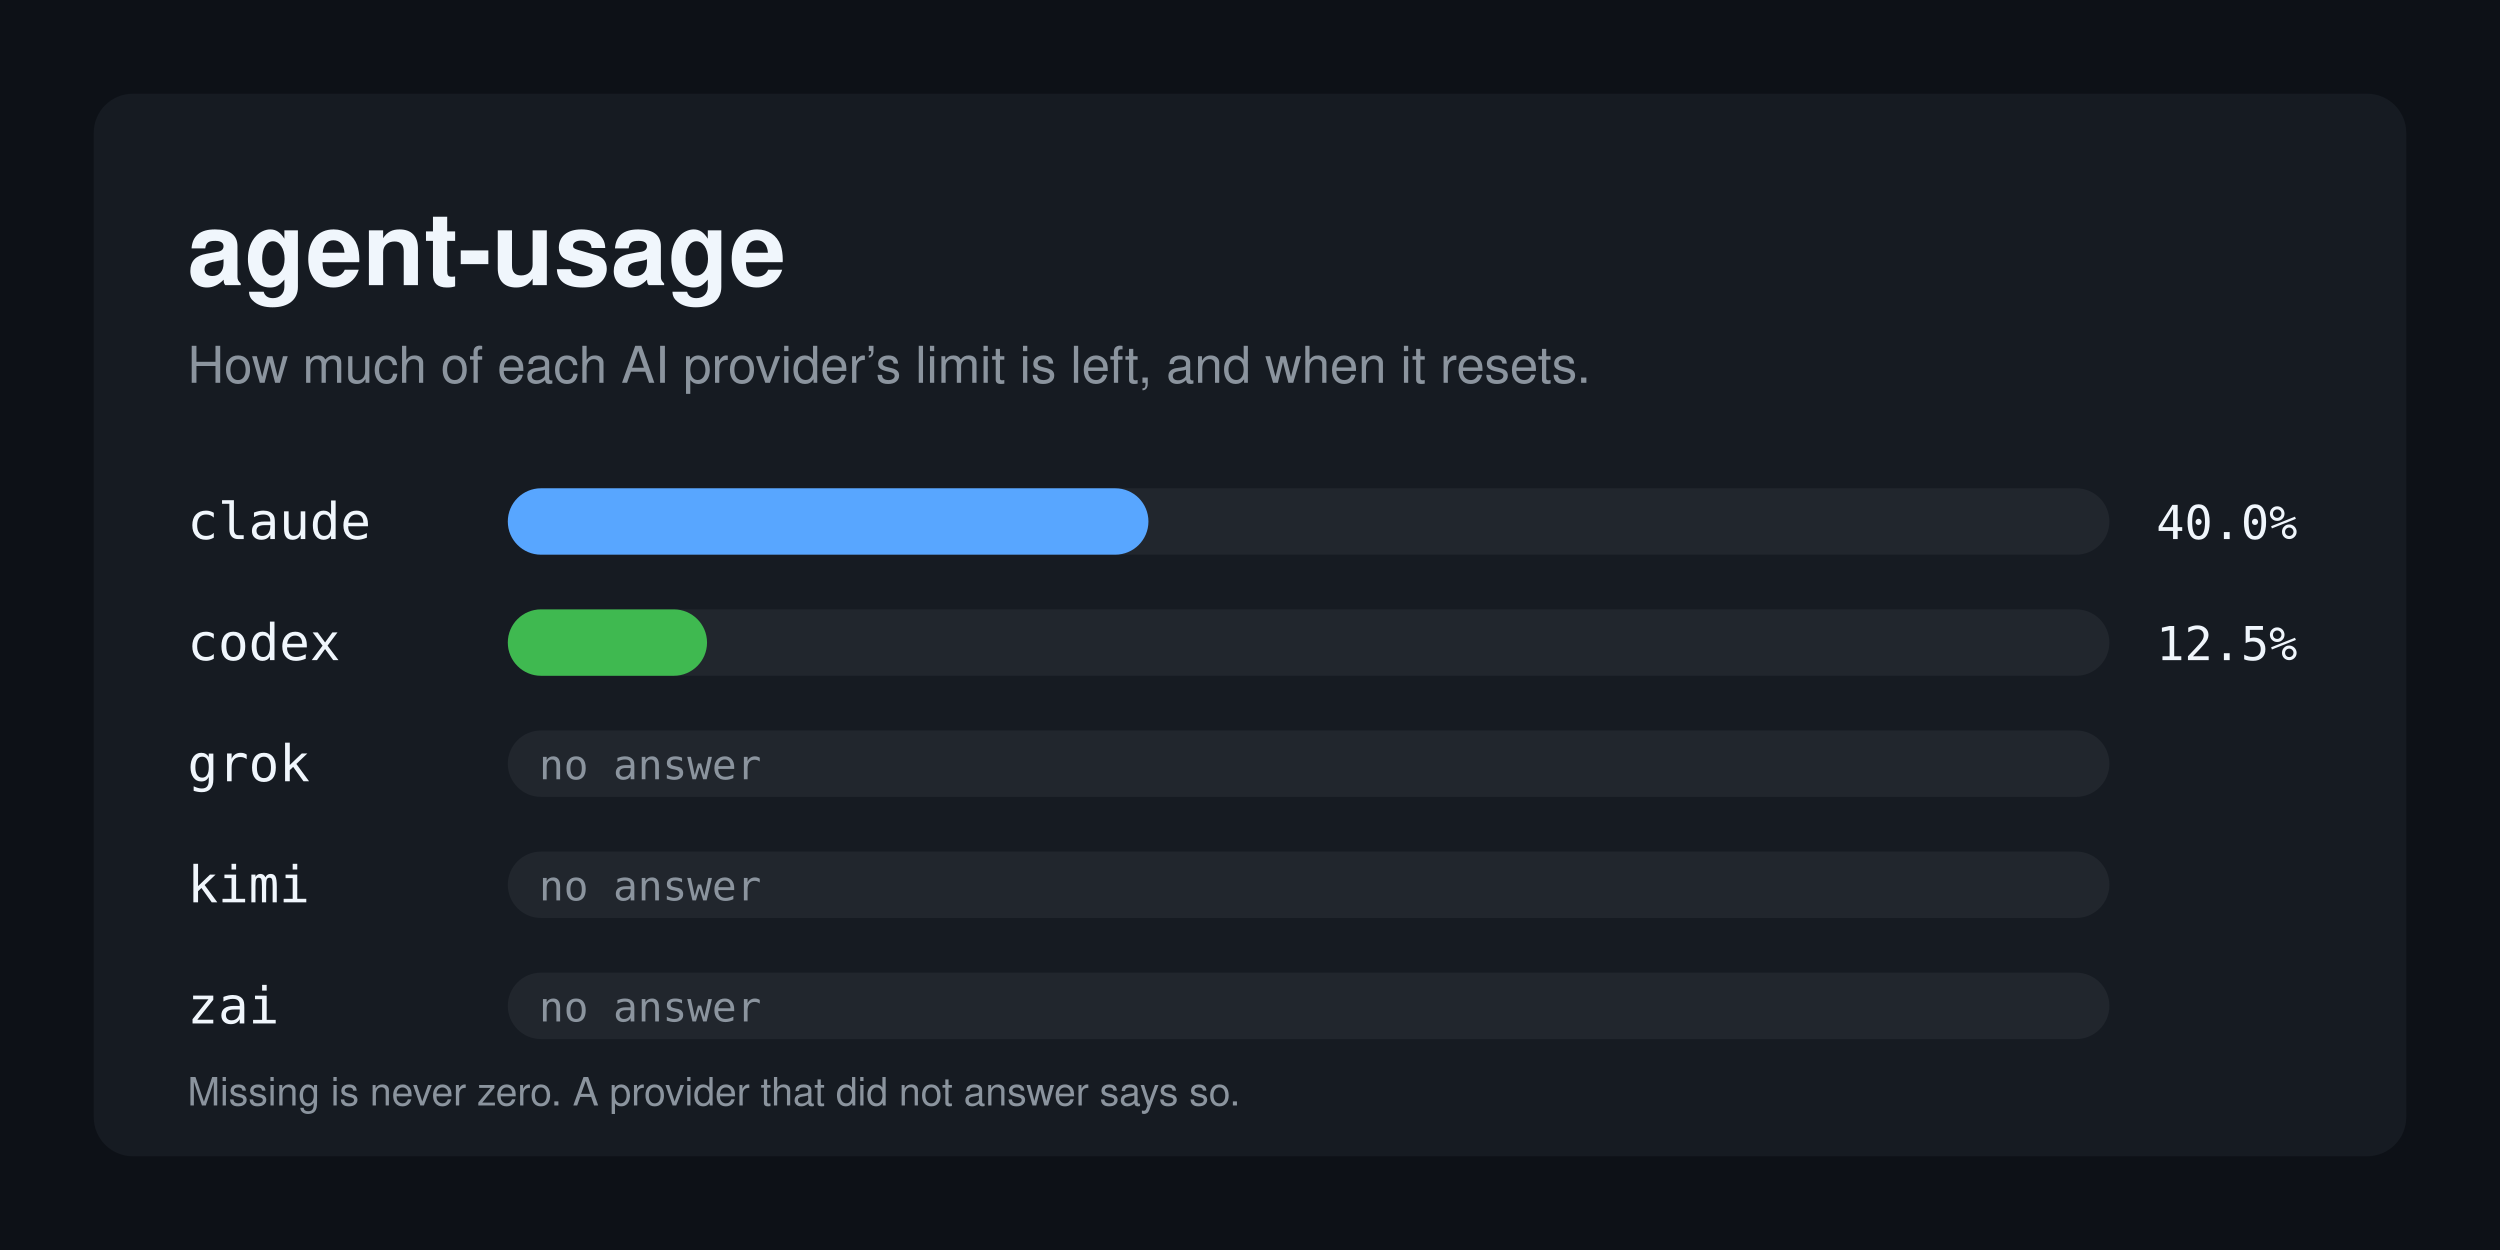
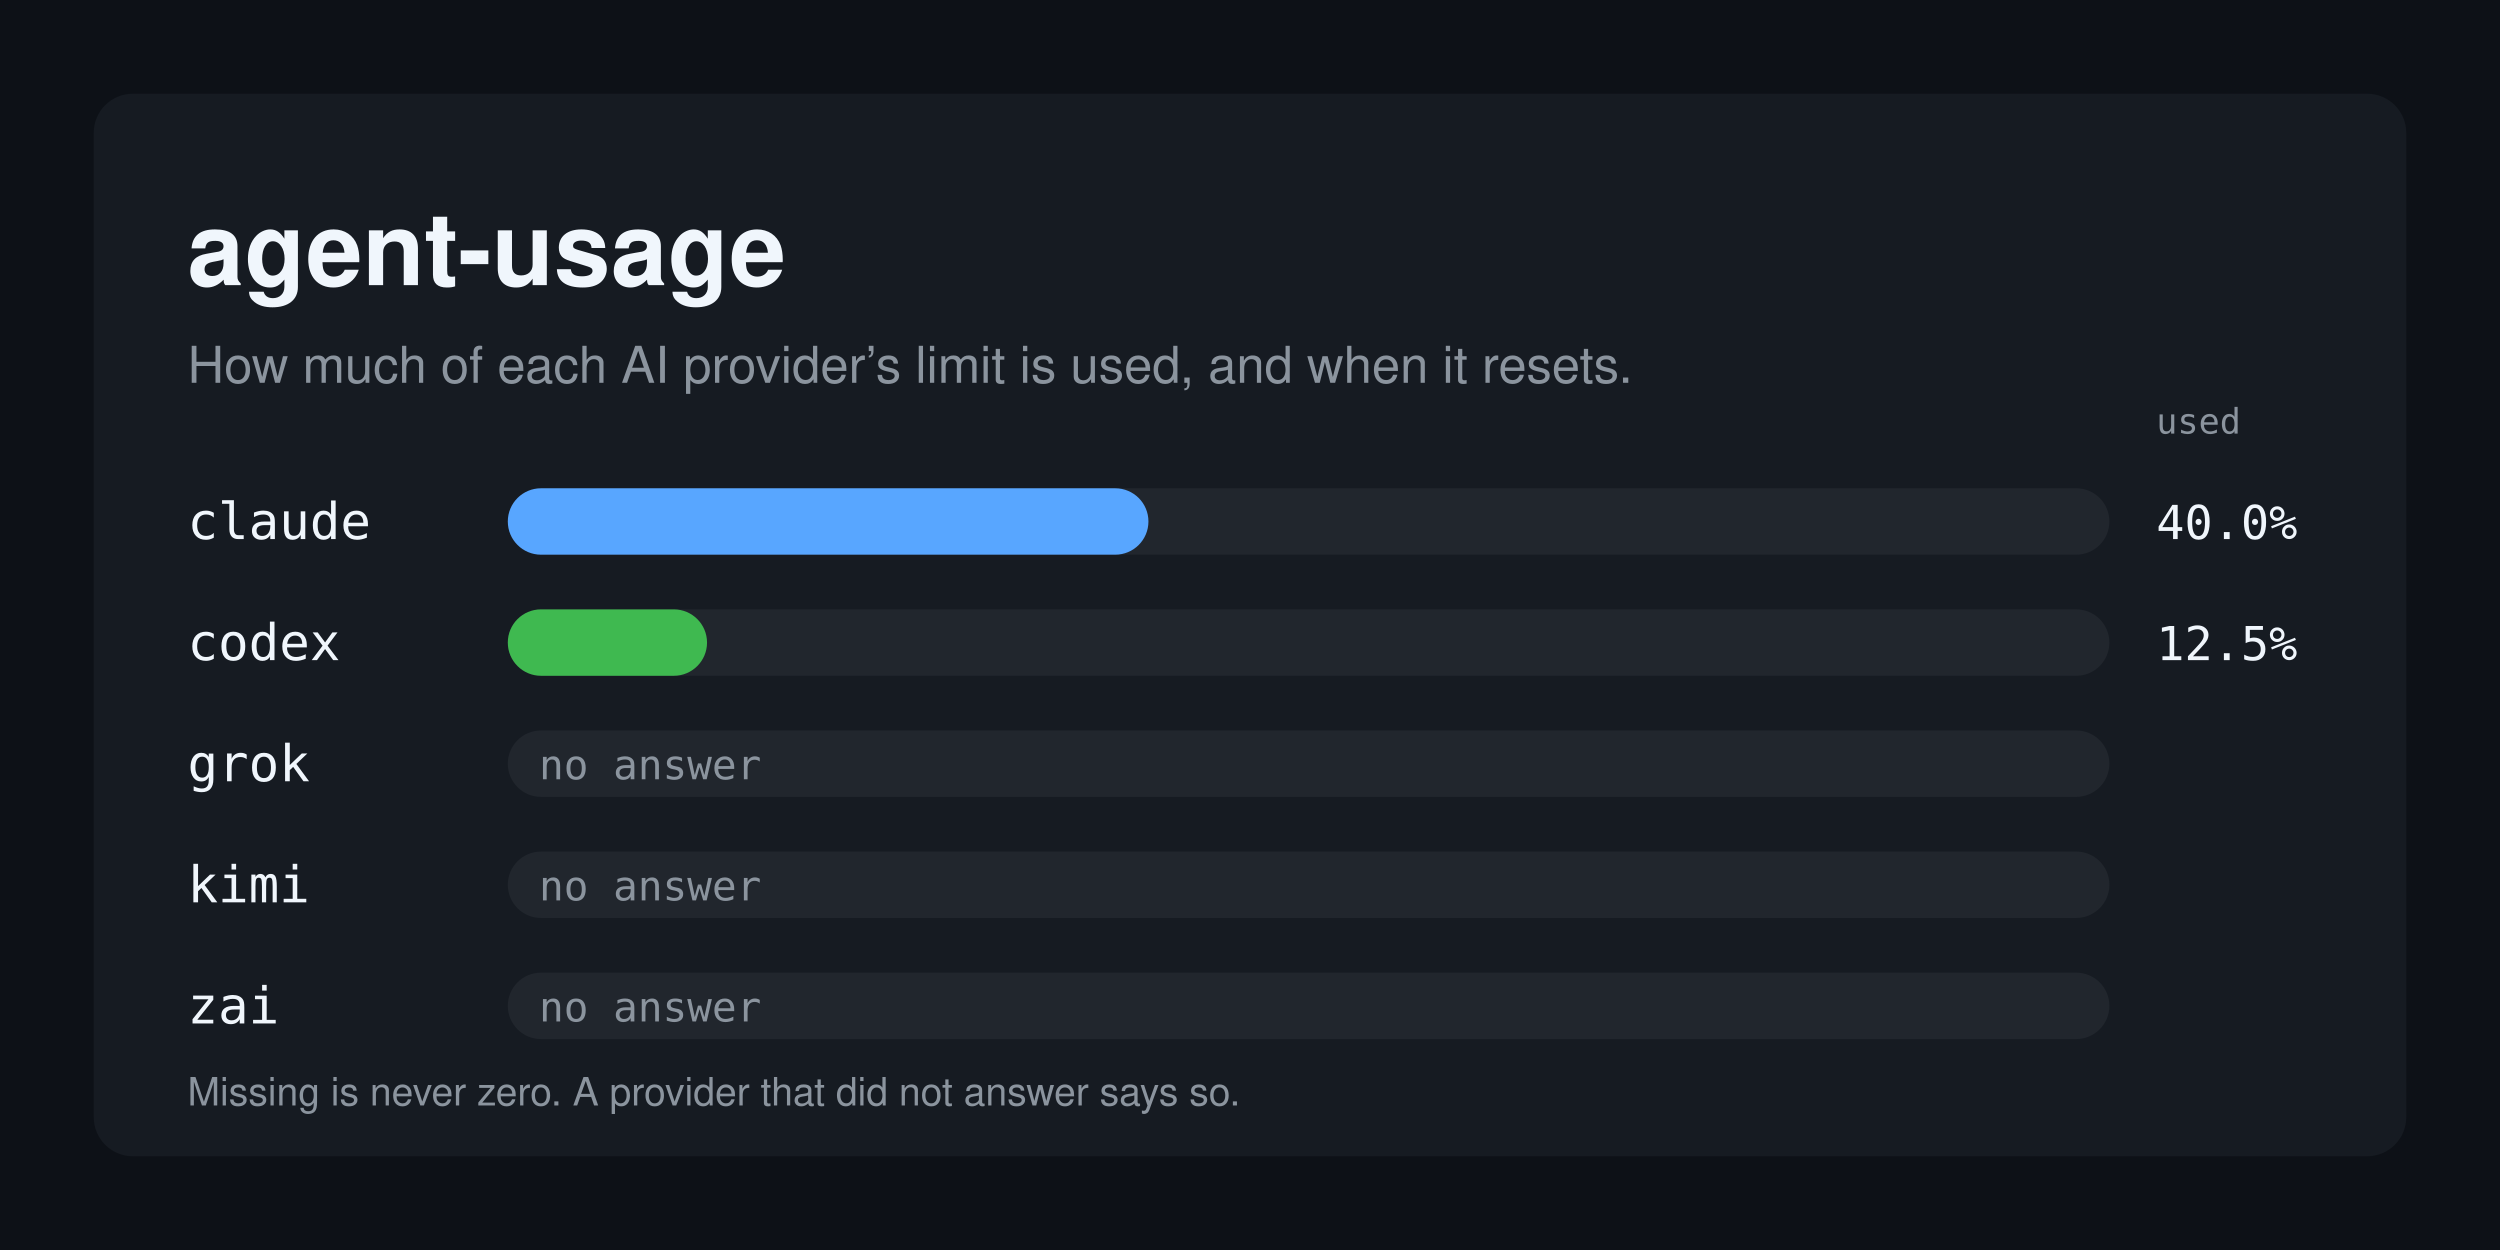
<svg xmlns="http://www.w3.org/2000/svg" width="1280" height="640" viewBox="0 0 1280 640">
  <rect width="1280" height="640" fill="#0d1117" />
  <rect x="48" y="48" width="1184" height="544" rx="20" fill="#161b22" />
  <text x="96" y="146" fill="#f0f6fc" font-size="52" font-weight="600" font-family="Helvetica, Arial, sans-serif">agent-usage</text>
-   <text x="96" y="196" fill="#8b949e" font-size="26" font-family="Helvetica, Arial, sans-serif">How much of each AI provider’s limit is left, and when it resets.</text>
+   <text x="96" y="196" fill="#8b949e" font-size="26" font-family="Helvetica, Arial, sans-serif">How much of each AI provider’s limit is used, and when it resets.</text>
  <text x="96" y="276" fill="#f0f6fc" font-size="26" font-family="SFMono-Regular, Menlo, monospace">claude</text>
  <rect x="260" y="250" width="820" height="34" rx="17" fill="#21262d" />
  <rect x="260" y="250" width="328" height="34" rx="17" fill="#58a6ff" />
  <text x="1104" y="276" fill="#f0f6fc" font-size="24" font-family="SFMono-Regular, Menlo, monospace">40.0%</text>
  <text x="96" y="338" fill="#f0f6fc" font-size="26" font-family="SFMono-Regular, Menlo, monospace">codex</text>
  <rect x="260" y="312" width="820" height="34" rx="17" fill="#21262d" />
  <rect x="260" y="312" width="102" height="34" rx="17" fill="#3fb950" />
  <text x="1104" y="338" fill="#f0f6fc" font-size="24" font-family="SFMono-Regular, Menlo, monospace">12.5%</text>
  <text x="96" y="400" fill="#f0f6fc" font-size="26" font-family="SFMono-Regular, Menlo, monospace">grok</text>
  <rect x="260" y="374" width="820" height="34" rx="17" fill="#21262d" />
  <text x="276" y="399" fill="#8b949e" font-size="21" font-family="SFMono-Regular, Menlo, monospace">no answer</text>
  <text x="96" y="462" fill="#f0f6fc" font-size="26" font-family="SFMono-Regular, Menlo, monospace">kimi</text>
  <rect x="260" y="436" width="820" height="34" rx="17" fill="#21262d" />
  <text x="276" y="461" fill="#8b949e" font-size="21" font-family="SFMono-Regular, Menlo, monospace">no answer</text>
  <text x="96" y="524" fill="#f0f6fc" font-size="26" font-family="SFMono-Regular, Menlo, monospace">zai</text>
  <rect x="260" y="498" width="820" height="34" rx="17" fill="#21262d" />
  <text x="276" y="523" fill="#8b949e" font-size="21" font-family="SFMono-Regular, Menlo, monospace">no answer</text>
+   <text x="1104" y="222" fill="#8b949e" font-size="18" font-family="SFMono-Regular, Menlo, monospace">used</text>
  <text x="96" y="566" fill="#8b949e" font-size="20" font-family="Helvetica, Arial, sans-serif">Missing is never zero. A provider that did not answer says so.</text>
</svg>
